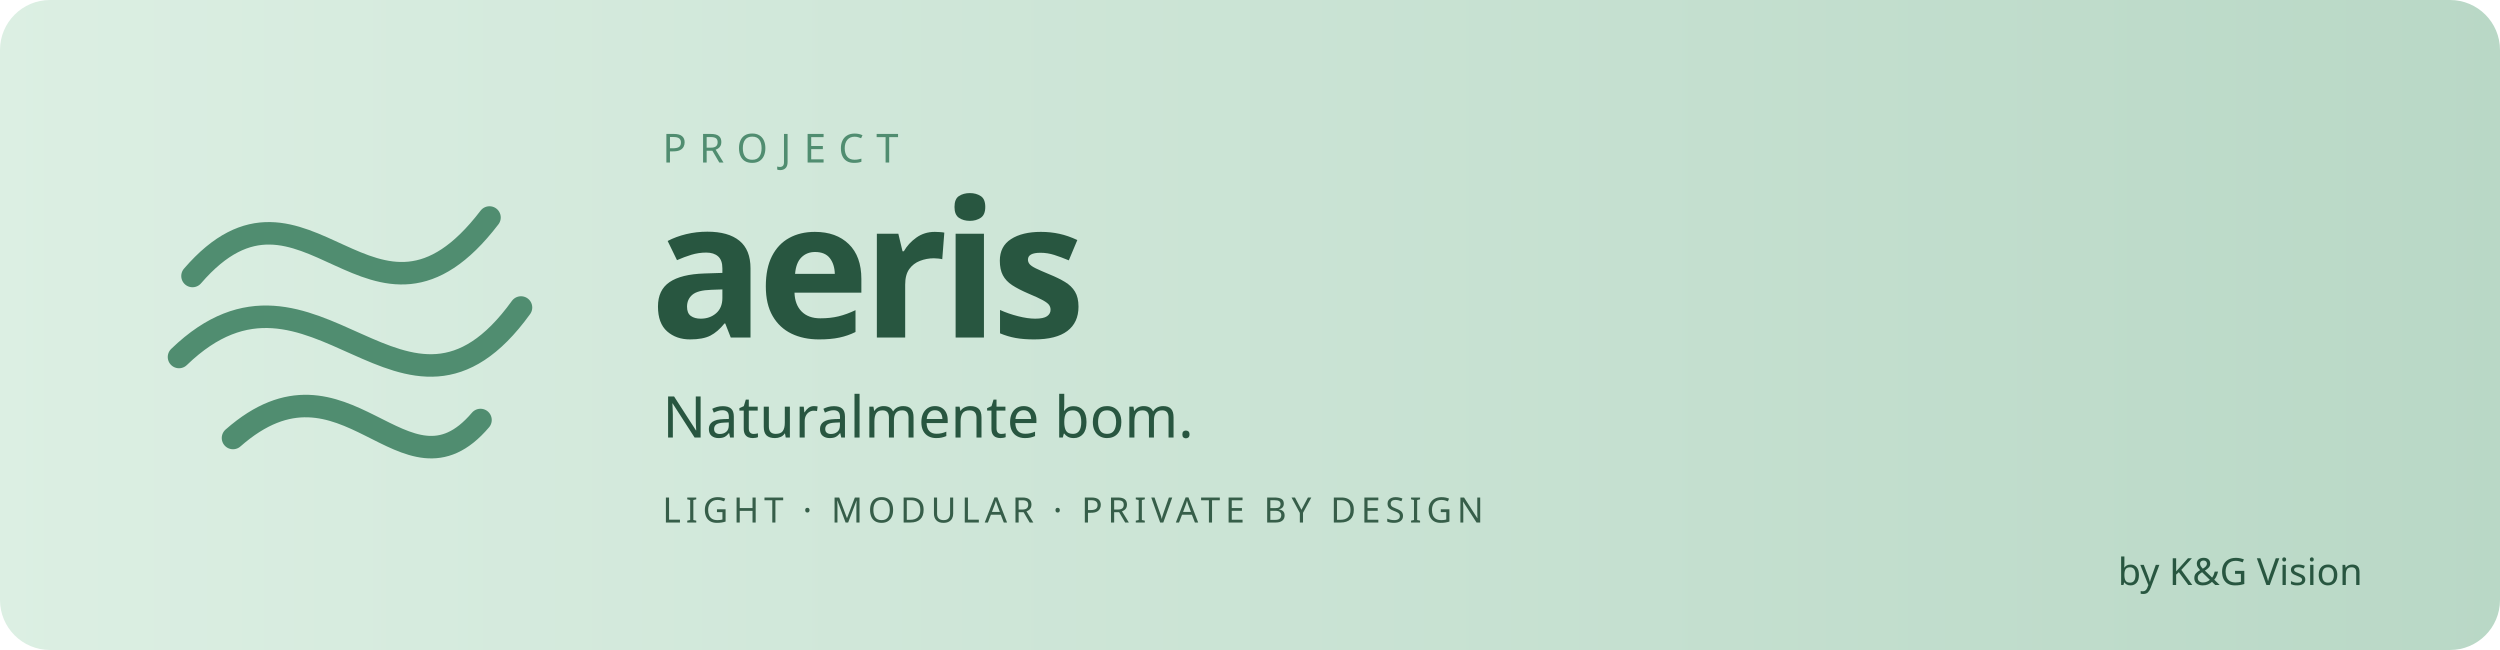
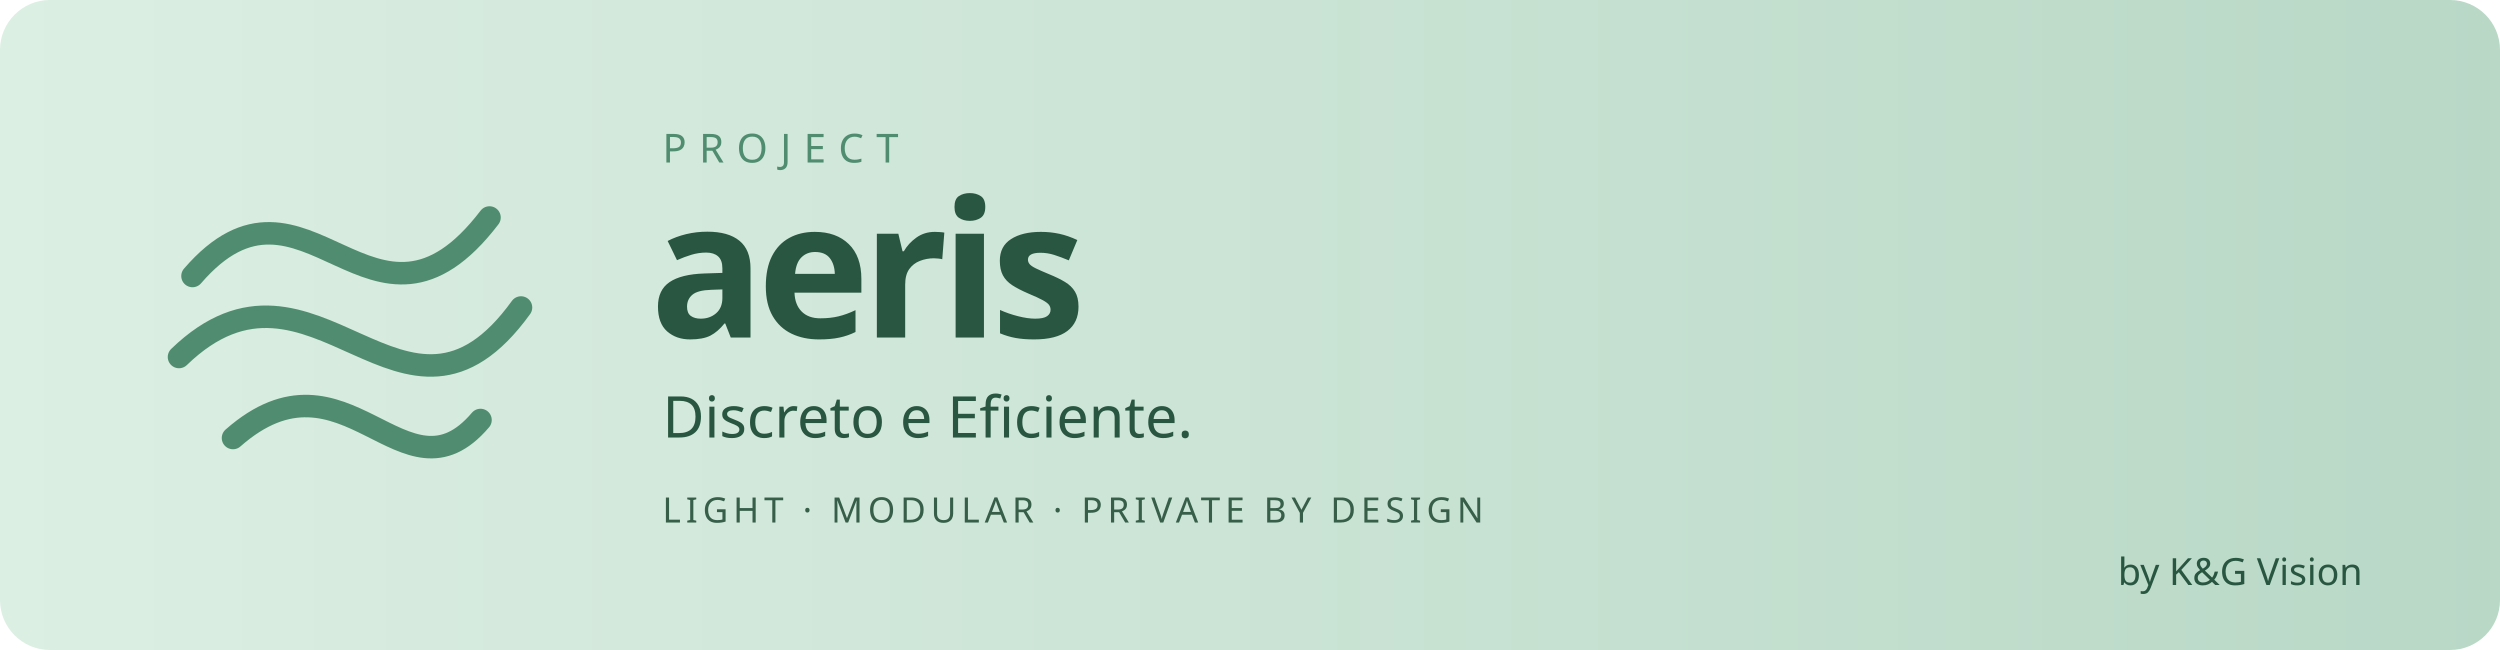
<svg xmlns="http://www.w3.org/2000/svg" viewBox="0 0 1000 260" role="img" aria-labelledby="title">
  <defs>
    <linearGradient id="bg">
      <stop stop-color="#DCEFE3" />
      <stop offset="1" stop-color="#B9D8C6" />
    </linearGradient>
  </defs>
  <rect width="1000" height="260" rx="20" fill="url(#bg)" />
  <g transform="translate(50 42) scale(1.8)">
    <path d="M15 38C40 9 55 59 81 25M12 56C42 27 62 81 88 45M24 74C49 52 62 90 79 70" fill="none" stroke="#508D70" stroke-width="5" stroke-linecap="round" />
  </g>
  <g font-family="system-ui,sans-serif">
    <text x="265" y="65" fill="#508D70" font-size="16" letter-spacing="5">PROJECT</text>
    <text x="260" y="135" fill="#285640" font-size="76" font-weight="700" letter-spacing="-3">aeris</text>
-     <text x="265" y="175" fill="#285640" font-size="23">Naturalmente bom.</text>
+     <text x="265" y="175" fill="#285640" font-size="23">Discreto e Eficiente.</text>
    <text x="265" y="209" fill="#365E49" font-size="14" letter-spacing="2">LIGHT · MODULAR · PRIVATE BY DESIGN</text>
    <text x="945" y="234" fill="#285640" text-anchor="end" font-size="15">by K&amp;G Vision</text>
  </g>
</svg>
